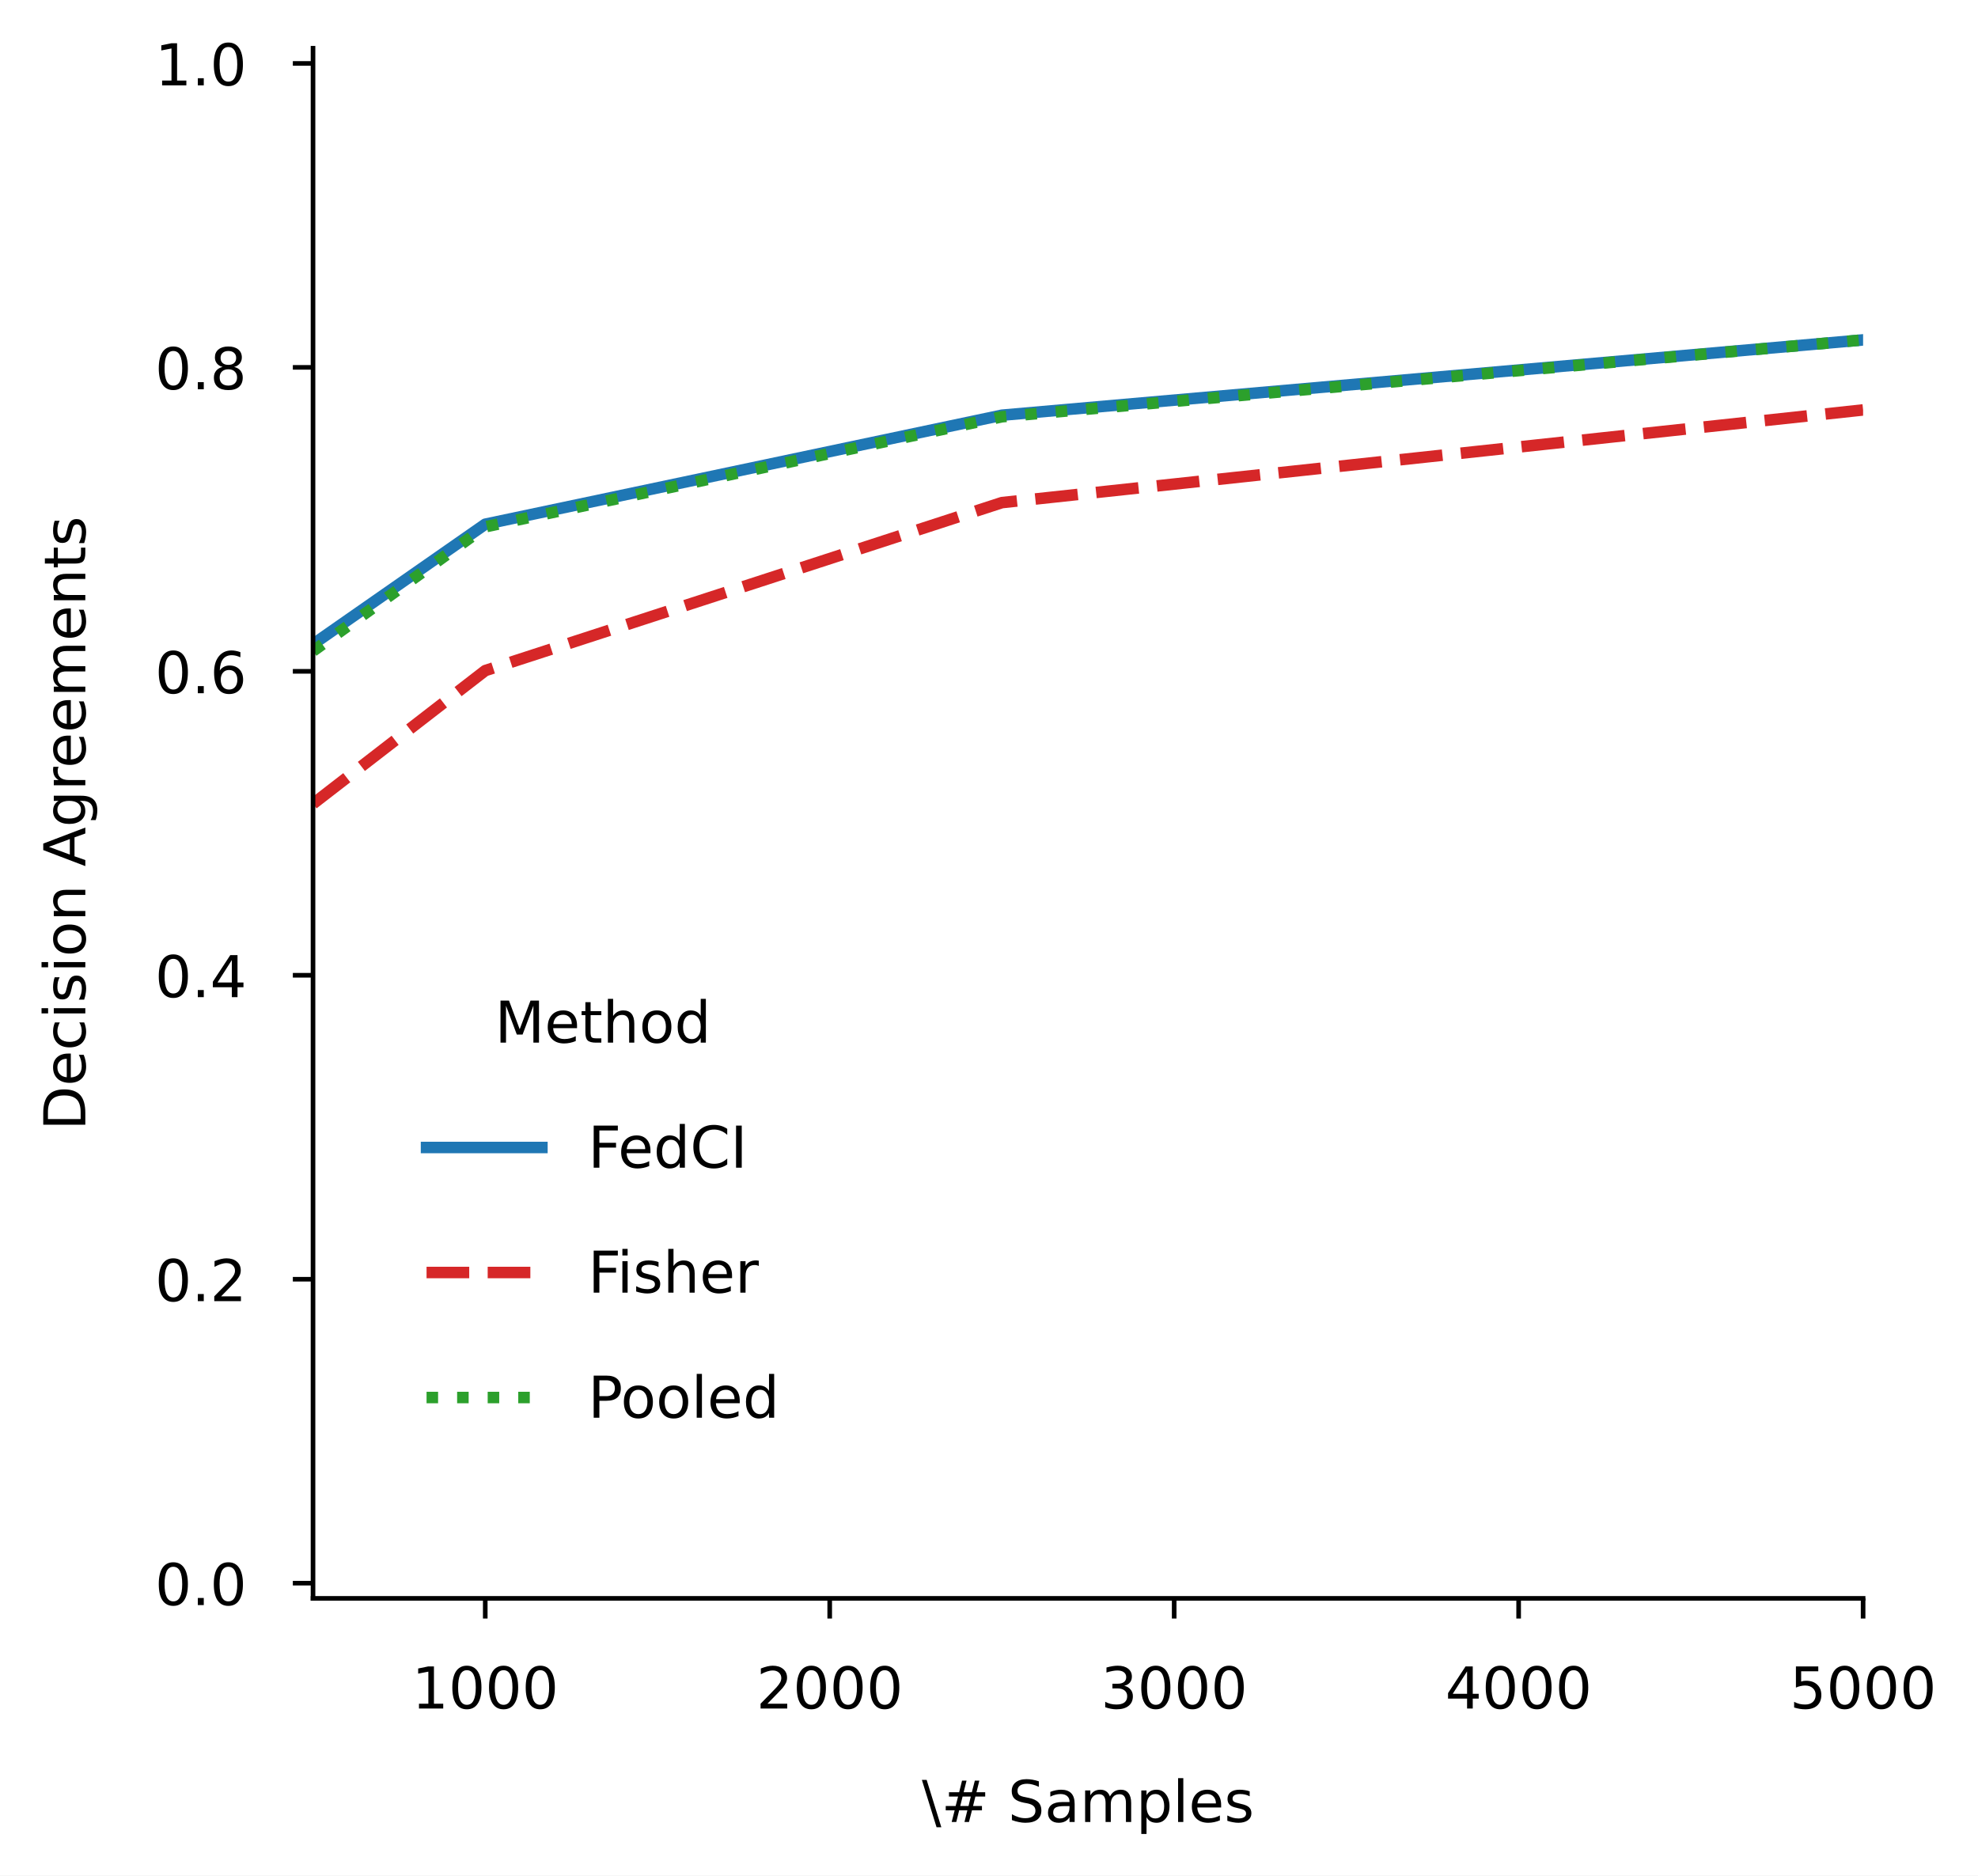
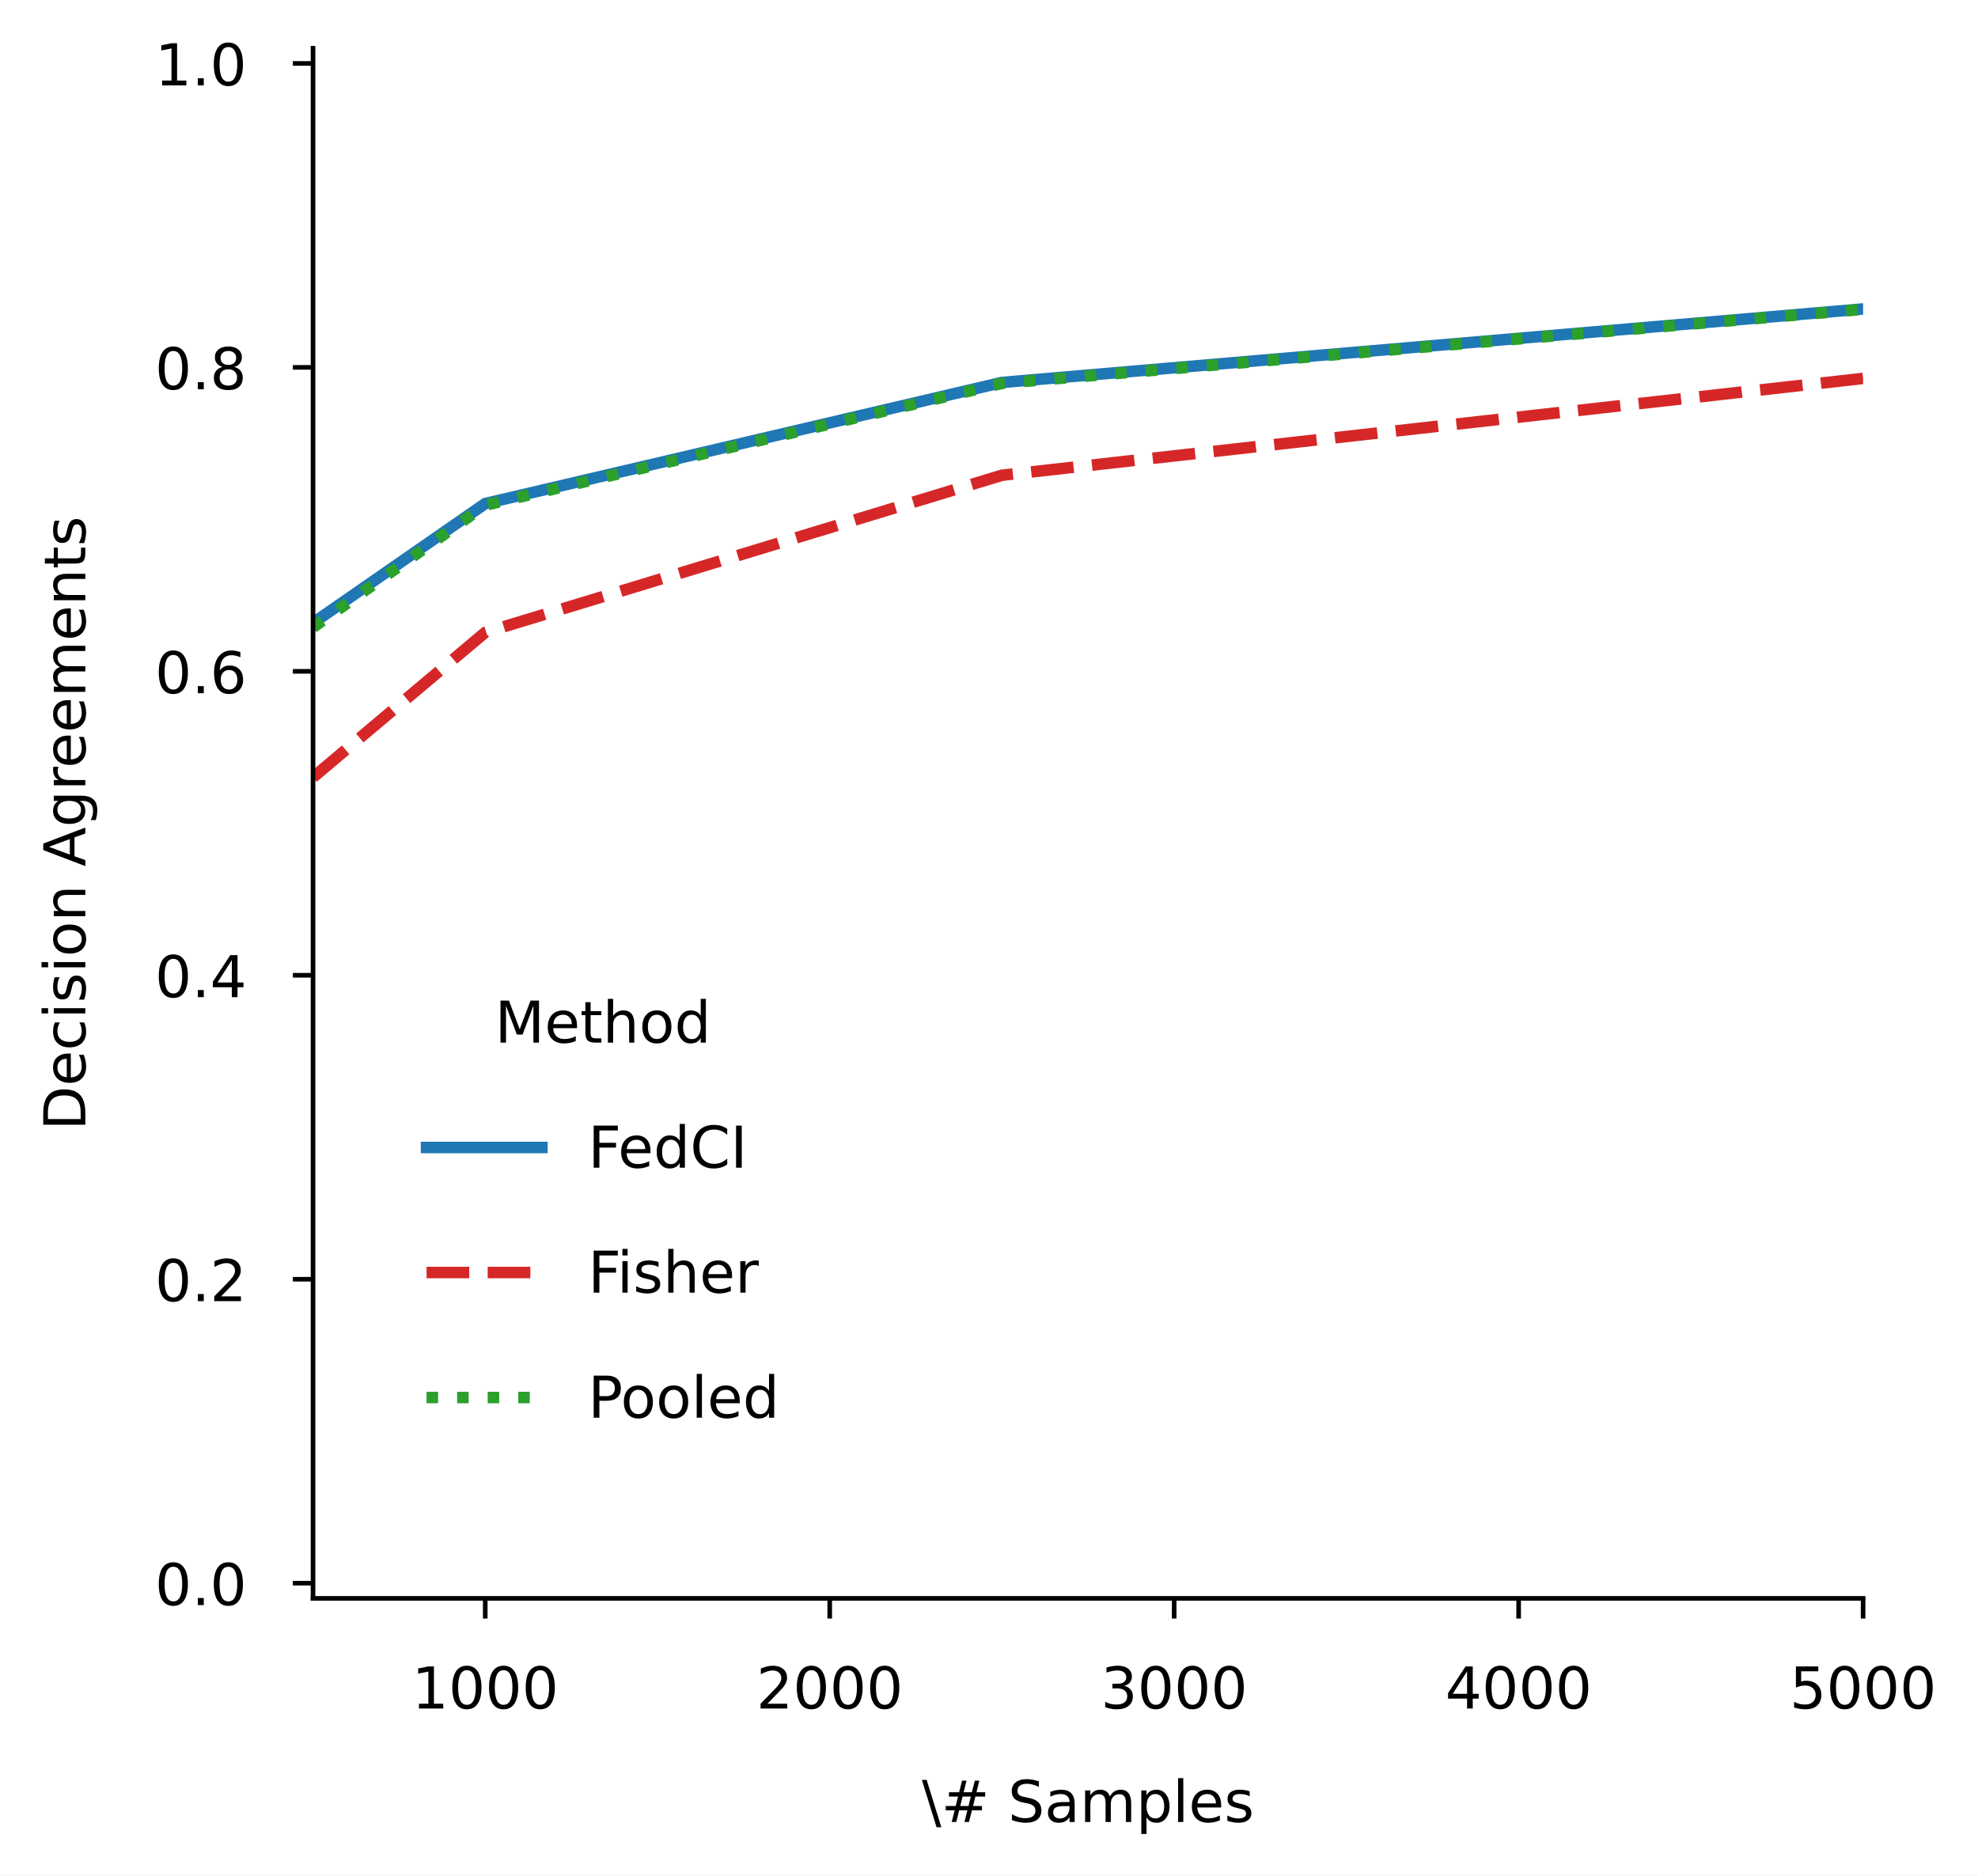
<svg xmlns="http://www.w3.org/2000/svg" xmlns:xlink="http://www.w3.org/1999/xlink" width="343.006pt" height="325.22pt" viewBox="0 0 343.006 325.22" version="1.1">
  <defs>
    <style type="text/css">*{stroke-linejoin: round; stroke-linecap: butt}</style>
  </defs>
  <g id="figure_1">
    <g id="patch_1">
      <path d="M -0 325.22  L 343.006 325.22  L 343.006 0  L -0 0  z " style="fill: #ffffff" />
    </g>
    <g id="axes_1">
      <g id="patch_2">
        <path d="M 54.281 277.164  L 323.081 277.164  L 323.081 8.364  L 54.281 8.364  z " style="fill: #ffffff" />
      </g>
      <g id="line2d_1">
-         <path d="M 54.281 111.717  L 84.148 90.898  L 173.748 71.996  L 323.081 58.939  " clip-path="url(#p731ccd032b)" style="fill: none; stroke: #1f77b4; stroke-width: 2; stroke-linecap: square" />
+         <path d="M 54.281 108.03  L 84.148 87.318  L 173.748 66.318  L 323.081 53.572  " clip-path="url(#pe0f8d7139d)" style="fill: none; stroke: #1f77b4; stroke-width: 2; stroke-linecap: square" />
      </g>
      <g id="line2d_2">
-         <path d="M 54.281 139.385  L 84.148 116.283  L 173.748 87.154  L 323.081 71.083  " clip-path="url(#p731ccd032b)" style="fill: none; stroke-dasharray: 7.4,3.2; stroke-dashoffset: 0; stroke: #d62728; stroke-width: 2" />
+         <path d="M 54.281 134.797  L 84.148 109.655  L 173.748 82.41  L 323.081 65.617  " clip-path="url(#pe0f8d7139d)" style="fill: none; stroke-dasharray: 7.4,3.2; stroke-dashoffset: 0; stroke: #d62728; stroke-width: 2" />
      </g>
      <g id="matplotlib.axis_1">
        <g id="xtick_1">
          <g id="line2d_3">
            <defs>
-               <path id="ma7aeb3baa0" d="M 0 0  L 0 3.5  " style="stroke: #000000; stroke-width: 0.8" />
+               <path id="m28f1eb0f53" d="M 0 0  L 0 3.5  " style="stroke: #000000; stroke-width: 0.8" />
            </defs>
            <g>
-               <use xlink:href="#ma7aeb3baa0" x="84.148" y="277.164" style="stroke: #000000; stroke-width: 0.8" />
+               <use xlink:href="#m28f1eb0f53" x="84.148" y="277.164" style="stroke: #000000; stroke-width: 0.8" />
            </g>
          </g>
          <g id="text_1">
            <text style="font-size: 10px; font-family: 'DejaVu Sans', 'Bitstream Vera Sans', 'Computer Modern Sans Serif', 'Lucida Grande', 'Verdana', 'Geneva', 'Lucid', 'Arial', 'Helvetica', 'Avant Garde', sans-serif; text-anchor: middle" x="84.148" y="296.262" transform="rotate(-0 84.14792 296.2624)">1000</text>
          </g>
        </g>
        <g id="xtick_2">
          <g id="line2d_4">
            <g>
-               <use xlink:href="#ma7aeb3baa0" x="143.881" y="277.164" style="stroke: #000000; stroke-width: 0.8" />
+               <use xlink:href="#m28f1eb0f53" x="143.881" y="277.164" style="stroke: #000000; stroke-width: 0.8" />
            </g>
          </g>
          <g id="text_2">
            <text style="font-size: 10px; font-family: 'DejaVu Sans', 'Bitstream Vera Sans', 'Computer Modern Sans Serif', 'Lucida Grande', 'Verdana', 'Geneva', 'Lucid', 'Arial', 'Helvetica', 'Avant Garde', sans-serif; text-anchor: middle" x="143.881" y="296.262" transform="rotate(-0 143.8812 296.2624)">2000</text>
          </g>
        </g>
        <g id="xtick_3">
          <g id="line2d_5">
            <g>
-               <use xlink:href="#ma7aeb3baa0" x="203.615" y="277.164" style="stroke: #000000; stroke-width: 0.8" />
+               <use xlink:href="#m28f1eb0f53" x="203.615" y="277.164" style="stroke: #000000; stroke-width: 0.8" />
            </g>
          </g>
          <g id="text_3">
            <text style="font-size: 10px; font-family: 'DejaVu Sans', 'Bitstream Vera Sans', 'Computer Modern Sans Serif', 'Lucida Grande', 'Verdana', 'Geneva', 'Lucid', 'Arial', 'Helvetica', 'Avant Garde', sans-serif; text-anchor: middle" x="203.615" y="296.262" transform="rotate(-0 203.6146 296.2624)">3000</text>
          </g>
        </g>
        <g id="xtick_4">
          <g id="line2d_6">
            <g>
-               <use xlink:href="#ma7aeb3baa0" x="263.348" y="277.164" style="stroke: #000000; stroke-width: 0.8" />
+               <use xlink:href="#m28f1eb0f53" x="263.348" y="277.164" style="stroke: #000000; stroke-width: 0.8" />
            </g>
          </g>
          <g id="text_4">
            <text style="font-size: 10px; font-family: 'DejaVu Sans', 'Bitstream Vera Sans', 'Computer Modern Sans Serif', 'Lucida Grande', 'Verdana', 'Geneva', 'Lucid', 'Arial', 'Helvetica', 'Avant Garde', sans-serif; text-anchor: middle" x="263.348" y="296.262" transform="rotate(-0 263.3479 296.2624)">4000</text>
          </g>
        </g>
        <g id="xtick_5">
          <g id="line2d_7">
            <g>
-               <use xlink:href="#ma7aeb3baa0" x="323.081" y="277.164" style="stroke: #000000; stroke-width: 0.8" />
+               <use xlink:href="#m28f1eb0f53" x="323.081" y="277.164" style="stroke: #000000; stroke-width: 0.8" />
            </g>
          </g>
          <g id="text_5">
            <text style="font-size: 10px; font-family: 'DejaVu Sans', 'Bitstream Vera Sans', 'Computer Modern Sans Serif', 'Lucida Grande', 'Verdana', 'Geneva', 'Lucid', 'Arial', 'Helvetica', 'Avant Garde', sans-serif; text-anchor: middle" x="323.081" y="296.262" transform="rotate(-0 323.0813 296.2624)">5000</text>
          </g>
        </g>
        <g id="text_6">
          <text style="font-size: 10px; font-family: 'DejaVu Sans', 'Bitstream Vera Sans', 'Computer Modern Sans Serif', 'Lucida Grande', 'Verdana', 'Geneva', 'Lucid', 'Arial', 'Helvetica', 'Avant Garde', sans-serif; text-anchor: middle" x="188.681" y="315.94" transform="rotate(-0 188.6813 315.9405)">\# Samples</text>
        </g>
      </g>
      <g id="matplotlib.axis_2">
        <g id="ytick_1">
          <g id="line2d_8">
            <defs>
-               <path id="ma19bbeb203" d="M 0 0  L -3.5 0  " style="stroke: #000000; stroke-width: 0.8" />
+               <path id="mee9fac8062" d="M 0 0  L -3.5 0  " style="stroke: #000000; stroke-width: 0.8" />
            </defs>
            <g>
-               <use xlink:href="#ma19bbeb203" x="54.281" y="274.529" style="stroke: #000000; stroke-width: 0.8" />
+               <use xlink:href="#mee9fac8062" x="54.281" y="274.529" style="stroke: #000000; stroke-width: 0.8" />
            </g>
          </g>
          <g id="text_7">
            <text style="font-size: 10px; font-family: 'DejaVu Sans', 'Bitstream Vera Sans', 'Computer Modern Sans Serif', 'Lucida Grande', 'Verdana', 'Geneva', 'Lucid', 'Arial', 'Helvetica', 'Avant Garde', sans-serif; text-anchor: end" x="42.781" y="278.328" transform="rotate(-0 42.78125 278.3278)">0.0</text>
          </g>
        </g>
        <g id="ytick_2">
          <g id="line2d_9">
            <g>
-               <use xlink:href="#ma19bbeb203" x="54.281" y="221.823" style="stroke: #000000; stroke-width: 0.8" />
+               <use xlink:href="#mee9fac8062" x="54.281" y="221.823" style="stroke: #000000; stroke-width: 0.8" />
            </g>
          </g>
          <g id="text_8">
            <text style="font-size: 10px; font-family: 'DejaVu Sans', 'Bitstream Vera Sans', 'Computer Modern Sans Serif', 'Lucida Grande', 'Verdana', 'Geneva', 'Lucid', 'Arial', 'Helvetica', 'Avant Garde', sans-serif; text-anchor: end" x="42.781" y="225.622" transform="rotate(-0 42.78125 225.622)">0.2</text>
          </g>
        </g>
        <g id="ytick_3">
          <g id="line2d_10">
            <g>
-               <use xlink:href="#ma19bbeb203" x="54.281" y="169.117" style="stroke: #000000; stroke-width: 0.8" />
+               <use xlink:href="#mee9fac8062" x="54.281" y="169.117" style="stroke: #000000; stroke-width: 0.8" />
            </g>
          </g>
          <g id="text_9">
            <text style="font-size: 10px; font-family: 'DejaVu Sans', 'Bitstream Vera Sans', 'Computer Modern Sans Serif', 'Lucida Grande', 'Verdana', 'Geneva', 'Lucid', 'Arial', 'Helvetica', 'Avant Garde', sans-serif; text-anchor: end" x="42.781" y="172.916" transform="rotate(-0 42.78125 172.9161)">0.4</text>
          </g>
        </g>
        <g id="ytick_4">
          <g id="line2d_11">
            <g>
-               <use xlink:href="#ma19bbeb203" x="54.281" y="116.411" style="stroke: #000000; stroke-width: 0.8" />
+               <use xlink:href="#mee9fac8062" x="54.281" y="116.411" style="stroke: #000000; stroke-width: 0.8" />
            </g>
          </g>
          <g id="text_10">
            <text style="font-size: 10px; font-family: 'DejaVu Sans', 'Bitstream Vera Sans', 'Computer Modern Sans Serif', 'Lucida Grande', 'Verdana', 'Geneva', 'Lucid', 'Arial', 'Helvetica', 'Avant Garde', sans-serif; text-anchor: end" x="42.781" y="120.21" transform="rotate(-0 42.78125 120.2102)">0.6</text>
          </g>
        </g>
        <g id="ytick_5">
          <g id="line2d_12">
            <g>
-               <use xlink:href="#ma19bbeb203" x="54.281" y="63.705" style="stroke: #000000; stroke-width: 0.8" />
+               <use xlink:href="#mee9fac8062" x="54.281" y="63.705" style="stroke: #000000; stroke-width: 0.8" />
            </g>
          </g>
          <g id="text_11">
            <text style="font-size: 10px; font-family: 'DejaVu Sans', 'Bitstream Vera Sans', 'Computer Modern Sans Serif', 'Lucida Grande', 'Verdana', 'Geneva', 'Lucid', 'Arial', 'Helvetica', 'Avant Garde', sans-serif; text-anchor: end" x="42.781" y="67.504" transform="rotate(-0 42.78125 67.50432)">0.8</text>
          </g>
        </g>
        <g id="ytick_6">
          <g id="line2d_13">
            <g>
-               <use xlink:href="#ma19bbeb203" x="54.281" y="10.999" style="stroke: #000000; stroke-width: 0.8" />
+               <use xlink:href="#mee9fac8062" x="54.281" y="10.999" style="stroke: #000000; stroke-width: 0.8" />
            </g>
          </g>
          <g id="text_12">
            <text style="font-size: 10px; font-family: 'DejaVu Sans', 'Bitstream Vera Sans', 'Computer Modern Sans Serif', 'Lucida Grande', 'Verdana', 'Geneva', 'Lucid', 'Arial', 'Helvetica', 'Avant Garde', sans-serif; text-anchor: end" x="42.781" y="14.798" transform="rotate(-0 42.78125 14.79844)">1.0</text>
          </g>
        </g>
        <g id="text_13">
          <text style="font-size: 10px; font-family: 'DejaVu Sans', 'Bitstream Vera Sans', 'Computer Modern Sans Serif', 'Lucida Grande', 'Verdana', 'Geneva', 'Lucid', 'Arial', 'Helvetica', 'Avant Garde', sans-serif; text-anchor: middle" x="14.798" y="142.764" transform="rotate(-90 14.79844 142.7639)">Decision Agreements</text>
        </g>
      </g>
      <g id="line2d_14">
-         <path d="M 54.281 112.905  L 84.148 91.355  L 173.748 72.27  L 323.081 58.939  " clip-path="url(#p731ccd032b)" style="fill: none; stroke-dasharray: 2,3.3; stroke-dashoffset: 0; stroke: #2ca02c; stroke-width: 2" />
+         <path d="M 54.281 108.795  L 84.148 87.604  L 173.748 66.477  L 323.081 53.636  " clip-path="url(#pe0f8d7139d)" style="fill: none; stroke-dasharray: 2,3.3; stroke-dashoffset: 0; stroke: #2ca02c; stroke-width: 2" />
      </g>
      <g id="patch_3">
        <path d="M 54.281 277.164  L 54.281 8.364  " style="fill: none; stroke: #000000; stroke-width: 0.8; stroke-linejoin: miter; stroke-linecap: square" />
      </g>
      <g id="patch_4">
        <path d="M 54.281 277.164  L 323.081 277.164  " style="fill: none; stroke: #000000; stroke-width: 0.8; stroke-linejoin: miter; stroke-linecap: square" />
      </g>
      <g id="legend_1">
        <g id="text_14">
          <text style="font-size: 10px; font-family: 'DejaVu Sans', 'Bitstream Vera Sans', 'Computer Modern Sans Serif', 'Lucida Grande', 'Verdana', 'Geneva', 'Lucid', 'Arial', 'Helvetica', 'Avant Garde', sans-serif; text-anchor: start" x="85.808" y="180.802" transform="rotate(-0 85.80831 180.8024)">Method</text>
        </g>
        <g id="line2d_15">
          <path d="M 73.969 198.98  L 83.969 198.98  L 93.969 198.98  " style="fill: none; stroke: #1f77b4; stroke-width: 2; stroke-linecap: square" />
        </g>
        <g id="text_15">
          <text style="font-size: 10px; font-family: 'DejaVu Sans', 'Bitstream Vera Sans', 'Computer Modern Sans Serif', 'Lucida Grande', 'Verdana', 'Geneva', 'Lucid', 'Arial', 'Helvetica', 'Avant Garde', sans-serif; text-anchor: start" x="101.969" y="202.48" transform="rotate(-0 101.9693 202.4805)">FedCI</text>
        </g>
        <g id="line2d_16">
          <path d="M 73.969 220.659  L 83.969 220.659  L 93.969 220.659  " style="fill: none; stroke-dasharray: 7.4,3.2; stroke-dashoffset: 0; stroke: #d62728; stroke-width: 2" />
        </g>
        <g id="text_16">
          <text style="font-size: 10px; font-family: 'DejaVu Sans', 'Bitstream Vera Sans', 'Computer Modern Sans Serif', 'Lucida Grande', 'Verdana', 'Geneva', 'Lucid', 'Arial', 'Helvetica', 'Avant Garde', sans-serif; text-anchor: start" x="101.969" y="224.159" transform="rotate(-0 101.9693 224.1586)">Fisher</text>
        </g>
        <g id="line2d_17">
          <path d="M 73.969 242.337  L 83.969 242.337  L 93.969 242.337  " style="fill: none; stroke-dasharray: 2,3.3; stroke-dashoffset: 0; stroke: #2ca02c; stroke-width: 2" />
        </g>
        <g id="text_17">
          <text style="font-size: 10px; font-family: 'DejaVu Sans', 'Bitstream Vera Sans', 'Computer Modern Sans Serif', 'Lucida Grande', 'Verdana', 'Geneva', 'Lucid', 'Arial', 'Helvetica', 'Avant Garde', sans-serif; text-anchor: start" x="101.969" y="245.837" transform="rotate(-0 101.9693 245.8367)">Pooled</text>
        </g>
      </g>
    </g>
  </g>
  <defs>
-     <clipPath id="p731ccd032b">
+     <clipPath id="pe0f8d7139d">
      <rect x="54.281" y="8.364" width="268.8" height="268.8" />
    </clipPath>
  </defs>
</svg>
